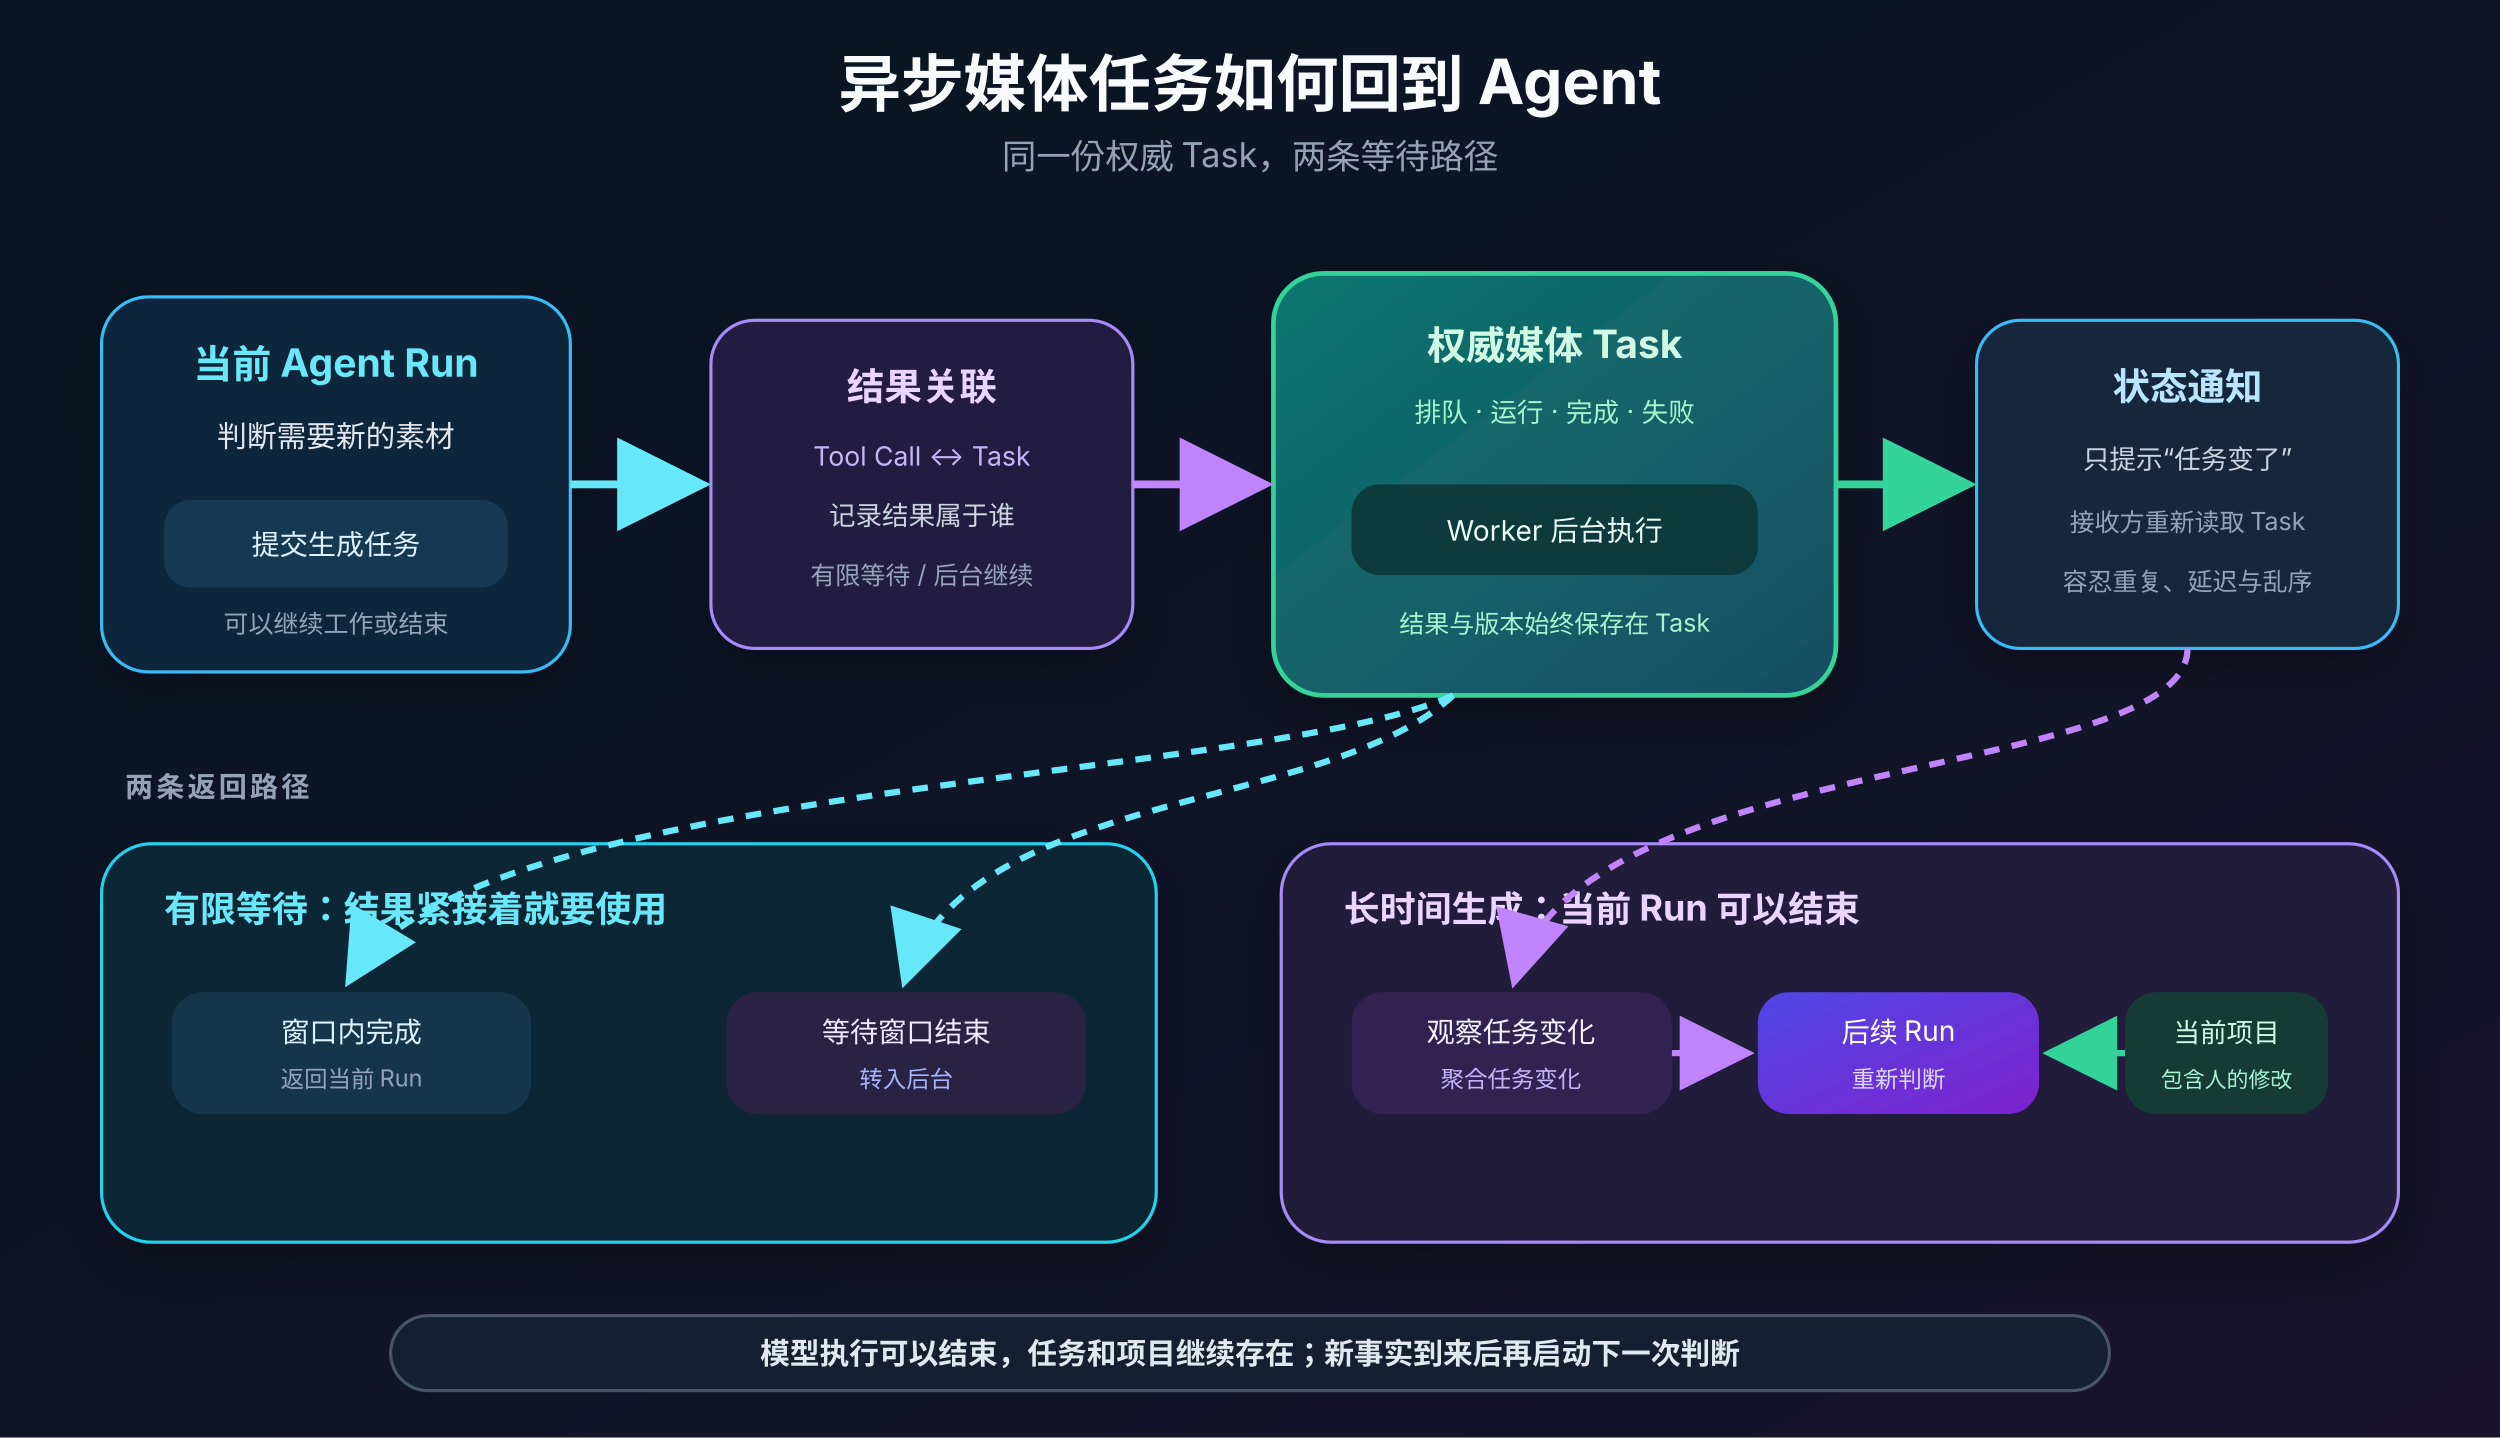
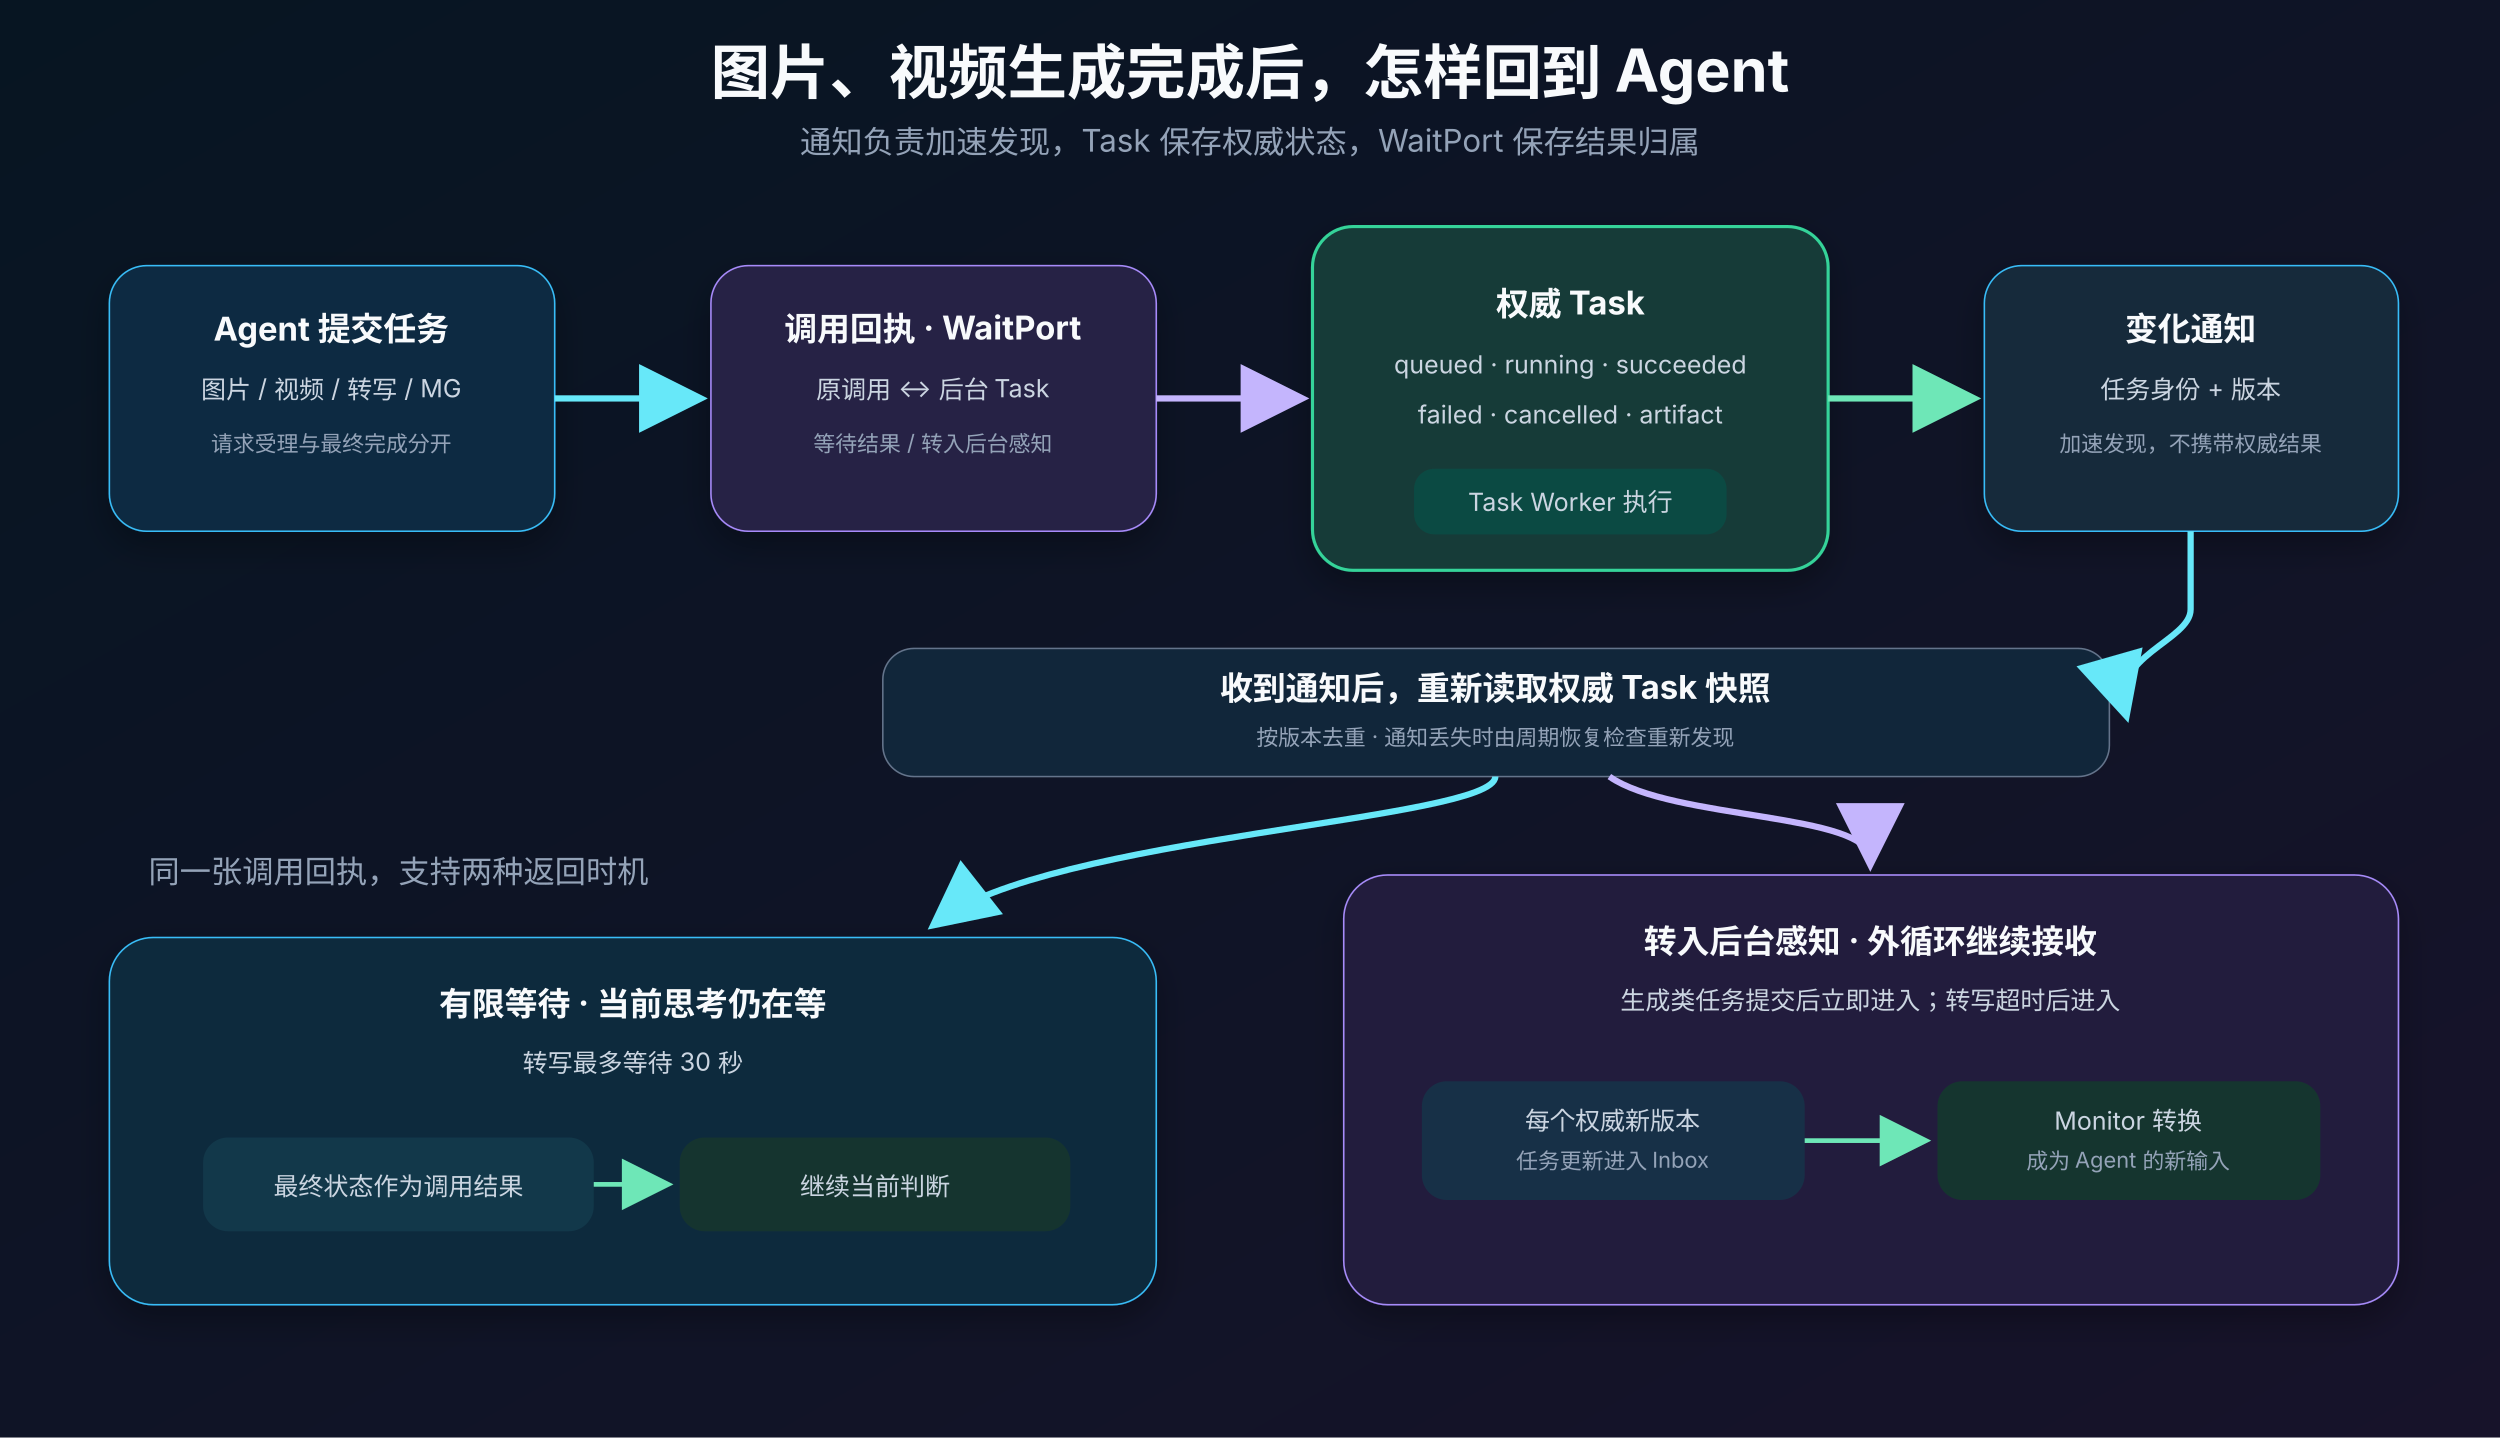
<svg xmlns="http://www.w3.org/2000/svg" width="1600" height="920" viewBox="0 0 1600 920" role="img" aria-labelledby="title desc">
  <defs>
    <linearGradient id="bg" x1="0" y1="0" x2="1" y2="1">
-       <stop offset="0" stop-color="#071522" />
-       <stop offset="1" stop-color="#18132b" />
+       <stop stop-color="#071522" />
+       <stop offset="1" stop-color="#17132a" />
    </linearGradient>
-     <linearGradient id="task" x1="0" y1="0" x2="1" y2="1">
-       <stop offset="0" stop-color="#0f766e" />
-       <stop offset="1" stop-color="#164e63" />
-     </linearGradient>
-     <linearGradient id="next" x1="0" y1="0" x2="1" y2="1">
-       <stop offset="0" stop-color="#4f46e5" />
-       <stop offset="1" stop-color="#7e22ce" />
-     </linearGradient>
-     <filter id="shadow" x="-20%" y="-20%" width="140%" height="140%">
-       <feDropShadow dx="0" dy="13" stdDeviation="15" flood-color="#000" flood-opacity="0.34" />
+     <filter id="s" x="-20%" y="-20%" width="140%" height="140%">
+       <feDropShadow dx="0" dy="9" stdDeviation="11" flood-color="#000" flood-opacity=".3" />
    </filter>
-     <marker id="arrowCyan" markerWidth="12" markerHeight="12" refX="10" refY="6" orient="auto">
-       <path d="M0 0L12 6L0 12Z" fill="#67e8f9" />
+     <marker id="a" markerWidth="11" markerHeight="11" refX="9" refY="5.5" orient="auto">
+       <path d="M0 0L11 5.5L0 11Z" fill="#67e8f9" />
    </marker>
-     <marker id="arrowGreen" markerWidth="12" markerHeight="12" refX="10" refY="6" orient="auto">
-       <path d="M0 0L12 6L0 12Z" fill="#34d399" />
+     <marker id="v" markerWidth="11" markerHeight="11" refX="9" refY="5.5" orient="auto">
+       <path d="M0 0L11 5.5L0 11Z" fill="#c4b5fd" />
    </marker>
-     <marker id="arrowViolet" markerWidth="12" markerHeight="12" refX="10" refY="6" orient="auto">
-       <path d="M0 0L12 6L0 12Z" fill="#c084fc" />
+     <marker id="g" markerWidth="11" markerHeight="11" refX="9" refY="5.5" orient="auto">
+       <path d="M0 0L11 5.5L0 11Z" fill="#6ee7b7" />
    </marker>
+     <style>text{font-family:Inter,"PingFang SC","Microsoft YaHei",sans-serif}.h{font-size:38px;font-weight:700;fill:#f8fafc}.sub{font-size:20px;fill:#94a3b8}.t{font-size:21px;font-weight:700;fill:#f8fafc}.p{font-size:16px;fill:#cbd5e1}.m{font-size:14px;fill:#94a3b8}.box{filter:url(#s)}</style>
  </defs>
  <rect width="1600" height="920" fill="url(#bg)" />
-   <text x="800" y="68" text-anchor="middle" fill="#f8fafc" font-size="40" font-weight="700" font-family="Inter, PingFang SC, sans-serif">异步媒体任务如何回到 Agent</text>
-   <text x="800" y="108" text-anchor="middle" fill="#94a3b8" font-size="22" font-family="Inter, PingFang SC, sans-serif">同一份权威 Task，两条等待路径</text>
-   <g font-family="Inter, PingFang SC, sans-serif" filter="url(#shadow)">
-     <rect x="65" y="190" width="300" height="240" rx="30" fill="#10263b" stroke="#38bdf8" stroke-width="2" />
-     <text x="215" y="242" text-anchor="middle" fill="#67e8f9" font-size="25" font-weight="700">当前 Agent Run</text>
-     <text x="215" y="286" text-anchor="middle" fill="#e2e8f0" font-size="19">判断需要新的素材</text>
-     <rect x="105" y="320" width="220" height="56" rx="17" fill="#153951" />
-     <text x="215" y="355" text-anchor="middle" fill="#e0f2fe" font-size="18">提交生成任务</text>
-     <text x="215" y="405" text-anchor="middle" fill="#94a3b8" font-size="16">可以继续工作或结束</text>
-     <rect x="455" y="205" width="270" height="210" rx="28" fill="#241d3f" stroke="#a78bfa" stroke-width="2" />
-     <text x="590" y="256" text-anchor="middle" fill="#e9d5ff" font-size="24" font-weight="700">结果关联</text>
-     <text x="590" y="298" text-anchor="middle" fill="#c4b5fd" font-size="17">Tool Call ↔ Task</text>
-     <text x="590" y="336" text-anchor="middle" fill="#cbd5e1" font-size="17">记录结果属于谁</text>
-     <text x="590" y="374" text-anchor="middle" fill="#94a3b8" font-size="16">有限等待 / 后台继续</text>
-     <rect x="815" y="175" width="360" height="270" rx="32" fill="url(#task)" stroke="#34d399" stroke-width="3" />
-     <text x="995" y="230" text-anchor="middle" fill="#d1fae5" font-size="25" font-weight="700">权威媒体 Task</text>
-     <text x="995" y="270" text-anchor="middle" fill="#a7f3d0" font-size="17">排队 · 运行 · 完成 · 失败</text>
-     <rect x="865" y="310" width="260" height="58" rx="18" fill="#0c3b3d" />
-     <text x="995" y="346" text-anchor="middle" fill="#ecfdf5" font-size="18">Worker 后台执行</text>
-     <text x="995" y="405" text-anchor="middle" fill="#a7f3d0" font-size="16">结果与版本始终保存在 Task</text>
-     <rect x="1265" y="205" width="270" height="210" rx="28" fill="#16263b" stroke="#38bdf8" stroke-width="2" />
-     <text x="1400" y="256" text-anchor="middle" fill="#bae6fd" font-size="24" font-weight="700">状态通知</text>
-     <text x="1400" y="300" text-anchor="middle" fill="#cbd5e1" font-size="17">只提示“任务变了”</text>
-     <text x="1400" y="340" text-anchor="middle" fill="#94a3b8" font-size="16">接收方重新读取 Task</text>
-     <text x="1400" y="378" text-anchor="middle" fill="#94a3b8" font-size="16">容忍重复、延迟与乱序</text>
+   <text x="800" y="60" text-anchor="middle" class="h">图片、视频生成完成后，怎样回到 Agent</text>
+   <text x="800" y="98" text-anchor="middle" class="sub">通知负责加速发现，Task 保存权威状态，WaitPort 保存结果归属</text>
+   <g class="box">
+     <rect x="70" y="170" width="285" height="170" rx="24" fill="#102c42" stroke="#38bdf8" />
+     <rect x="455" y="170" width="285" height="170" rx="24" fill="#282044" stroke="#a78bfa" />
+     <rect x="840" y="145" width="330" height="220" rx="26" fill="#123b37" stroke="#34d399" stroke-width="2" />
+     <rect x="1270" y="170" width="265" height="170" rx="24" fill="#17293b" stroke="#38bdf8" />
  </g>
-   <path d="M365 310H445" fill="none" stroke="#67e8f9" stroke-width="5" marker-end="url(#arrowCyan)" />
-   <path d="M725 310H805" fill="none" stroke="#c084fc" stroke-width="5" marker-end="url(#arrowViolet)" />
-   <path d="M1175 310H1255" fill="none" stroke="#34d399" stroke-width="5" marker-end="url(#arrowGreen)" />
-   <g font-family="Inter, PingFang SC, sans-serif">
-     <text x="80" y="510" fill="#94a3b8" font-size="18" font-weight="700" letter-spacing="2">两条返回路径</text>
+   <text x="212" y="218" text-anchor="middle" class="t">Agent 提交任务</text>
+   <text x="212" y="255" text-anchor="middle" class="p">图片 / 视频 / 转写 / MG</text>
+   <text x="212" y="289" text-anchor="middle" class="m">请求受理与最终完成分开</text>
+   <text x="597" y="218" text-anchor="middle" class="t">调用回执 · WaitPort</text>
+   <text x="597" y="255" text-anchor="middle" class="p">原调用 ↔ 后台 Task</text>
+   <text x="597" y="289" text-anchor="middle" class="m">等待结果 / 转入后台感知</text>
+   <text x="1005" y="202" text-anchor="middle" class="t">权威 Task</text>
+   <text x="1005" y="239" text-anchor="middle" class="p">queued · running · succeeded</text>
+   <text x="1005" y="271" text-anchor="middle" class="p">failed · cancelled · artifact</text>
+   <rect x="905" y="300" width="200" height="42" rx="13" fill="#0b4a43" />
+   <text x="1005" y="327" text-anchor="middle" class="p">Task Worker 执行</text>
+   <text x="1402" y="218" text-anchor="middle" class="t">变化通知</text>
+   <text x="1402" y="255" text-anchor="middle" class="p">任务身份 + 版本</text>
+   <text x="1402" y="289" text-anchor="middle" class="m">加速发现，不携带权威结果</text>
+   <path d="M355 255H445" stroke="#67e8f9" stroke-width="4" fill="none" marker-end="url(#a)" />
+   <path d="M740 255H830" stroke="#c4b5fd" stroke-width="4" fill="none" marker-end="url(#v)" />
+   <path d="M1170 255H1260" stroke="#6ee7b7" stroke-width="4" fill="none" marker-end="url(#g)" />
+   <rect x="565" y="415" width="785" height="82" rx="20" fill="#11263a" stroke="#64748b" />
+   <text x="957" y="448" text-anchor="middle" class="t">收到通知后，重新读取权威 Task 快照</text>
+   <text x="957" y="477" text-anchor="middle" class="m">按版本去重 · 通知丢失时由周期恢复检查重新发现</text>
+   <path d="M1402 340V390C1402 410 1350 420 1360 455H1360" stroke="#67e8f9" stroke-width="4" fill="none" marker-end="url(#a)" />
+   <text x="95" y="565" class="sub">同一张调用回执，支持两种返回时机</text>
+   <g class="box">
+     <rect x="70" y="600" width="670" height="235" rx="28" fill="#102b3c" stroke="#38bdf8" />
+     <rect x="860" y="560" width="675" height="275" rx="28" fill="#241f3d" stroke="#a78bfa" />
  </g>
-   <g font-family="Inter, PingFang SC, sans-serif" filter="url(#shadow)">
-     <rect x="65" y="540" width="675" height="255" rx="32" fill="#102735" stroke="#22d3ee" stroke-width="2" />
-     <text x="105" y="590" fill="#67e8f9" font-size="23" font-weight="700">有限等待：结果紧接着就要使用</text>
-     <rect x="110" y="635" width="230" height="78" rx="20" fill="#15364b" />
-     <text x="225" y="667" text-anchor="middle" fill="#e0f2fe" font-size="18">窗口内完成</text>
-     <text x="225" y="696" text-anchor="middle" fill="#94a3b8" font-size="15">返回当前 Run</text>
-     <rect x="465" y="635" width="230" height="78" rx="20" fill="#2a2342" />
-     <text x="580" y="667" text-anchor="middle" fill="#ede9fe" font-size="18">等待窗口结束</text>
-     <text x="580" y="696" text-anchor="middle" fill="#a5b4fc" font-size="15">转入后台</text>
-     <rect x="820" y="540" width="715" height="255" rx="32" fill="#211a3b" stroke="#a78bfa" stroke-width="2" />
-     <text x="860" y="590" fill="#e9d5ff" font-size="23" font-weight="700">长时间生成：当前 Run 可以结束</text>
-     <rect x="865" y="635" width="205" height="78" rx="20" fill="#302451" />
-     <text x="967" y="667" text-anchor="middle" fill="#f5f3ff" font-size="18">观察任务变化</text>
-     <text x="967" y="696" text-anchor="middle" fill="#c4b5fd" font-size="15">聚合任务变化</text>
-     <rect x="1125" y="635" width="180" height="78" rx="20" fill="url(#next)" />
-     <text x="1215" y="667" text-anchor="middle" fill="#ffffff" font-size="18">后续 Run</text>
-     <text x="1215" y="696" text-anchor="middle" fill="#ddd6fe" font-size="15">重新判断</text>
-     <rect x="1360" y="635" width="130" height="78" rx="20" fill="#123b36" />
-     <text x="1425" y="667" text-anchor="middle" fill="#d1fae5" font-size="17">当前项目</text>
-     <text x="1425" y="696" text-anchor="middle" fill="#a7f3d0" font-size="14">包含人的修改</text>
-     <path d="M1070 674H1115" fill="none" stroke="#c084fc" stroke-width="4" marker-end="url(#arrowViolet)" />
-     <path d="M1360 674H1315" fill="none" stroke="#34d399" stroke-width="4" marker-end="url(#arrowGreen)" />
-   </g>
-   <path d="M930 445C810 500 300 500 225 625" fill="none" stroke="#67e8f9" stroke-width="4" stroke-dasharray="10 8" marker-end="url(#arrowCyan)" />
-   <path d="M930 445C850 520 620 505 580 625" fill="none" stroke="#67e8f9" stroke-width="4" stroke-dasharray="10 8" marker-end="url(#arrowCyan)" />
-   <path d="M1400 415C1400 500 1010 480 970 625" fill="none" stroke="#c084fc" stroke-width="4" stroke-dasharray="10 8" marker-end="url(#arrowViolet)" />
-   <g font-family="Inter, PingFang SC, sans-serif">
-     <rect x="250" y="842" width="1100" height="48" rx="24" fill="#141f32" stroke="#475569" stroke-width="2" />
-     <text x="800" y="873" text-anchor="middle" fill="#e2e8f0" font-size="19" font-weight="700">模型执行可以结束，任务和项目继续存在；新事实到来后再启动下一次判断</text>
-   </g>
+   <text x="405" y="650" text-anchor="middle" class="t">有限等待 · 当前思考仍在等</text>
+   <text x="405" y="686" text-anchor="middle" class="p">转写最多等待 30 秒</text>
+   <rect x="130" y="728" width="250" height="60" rx="16" fill="#12384a" />
+   <rect x="435" y="728" width="250" height="60" rx="16" fill="#15342f" />
+   <text x="255" y="765" text-anchor="middle" class="p">最终状态作为调用结果</text>
+   <text x="560" y="765" text-anchor="middle" class="p">继续当前判断</text>
+   <path d="M380 758H425" stroke="#6ee7b7" stroke-width="3" fill="none" marker-end="url(#g)" />
+   <text x="1197" y="610" text-anchor="middle" class="t">转入后台感知 · 外循环继续接收</text>
+   <text x="1197" y="646" text-anchor="middle" class="p">生成类任务提交后立即进入；转写超时后进入</text>
+   <rect x="910" y="692" width="245" height="76" rx="16" fill="#173047" />
+   <rect x="1240" y="692" width="245" height="76" rx="16" fill="#15352f" />
+   <text x="1032" y="723" text-anchor="middle" class="p">每个权威新版本</text>
+   <text x="1032" y="748" text-anchor="middle" class="m">任务更新进入 Inbox</text>
+   <text x="1362" y="723" text-anchor="middle" class="p">Monitor 转换</text>
+   <text x="1362" y="748" text-anchor="middle" class="m">成为 Agent 的新输入</text>
+   <path d="M1155 730H1230" stroke="#6ee7b7" stroke-width="3" fill="none" marker-end="url(#g)" />
+   <path d="M957 497C957 525 670 535 600 590" stroke="#67e8f9" stroke-width="4" fill="none" marker-end="url(#a)" />
+   <path d="M1030 497C1070 525 1197 520 1197 550" stroke="#c4b5fd" stroke-width="4" fill="none" marker-end="url(#v)" />
</svg>
